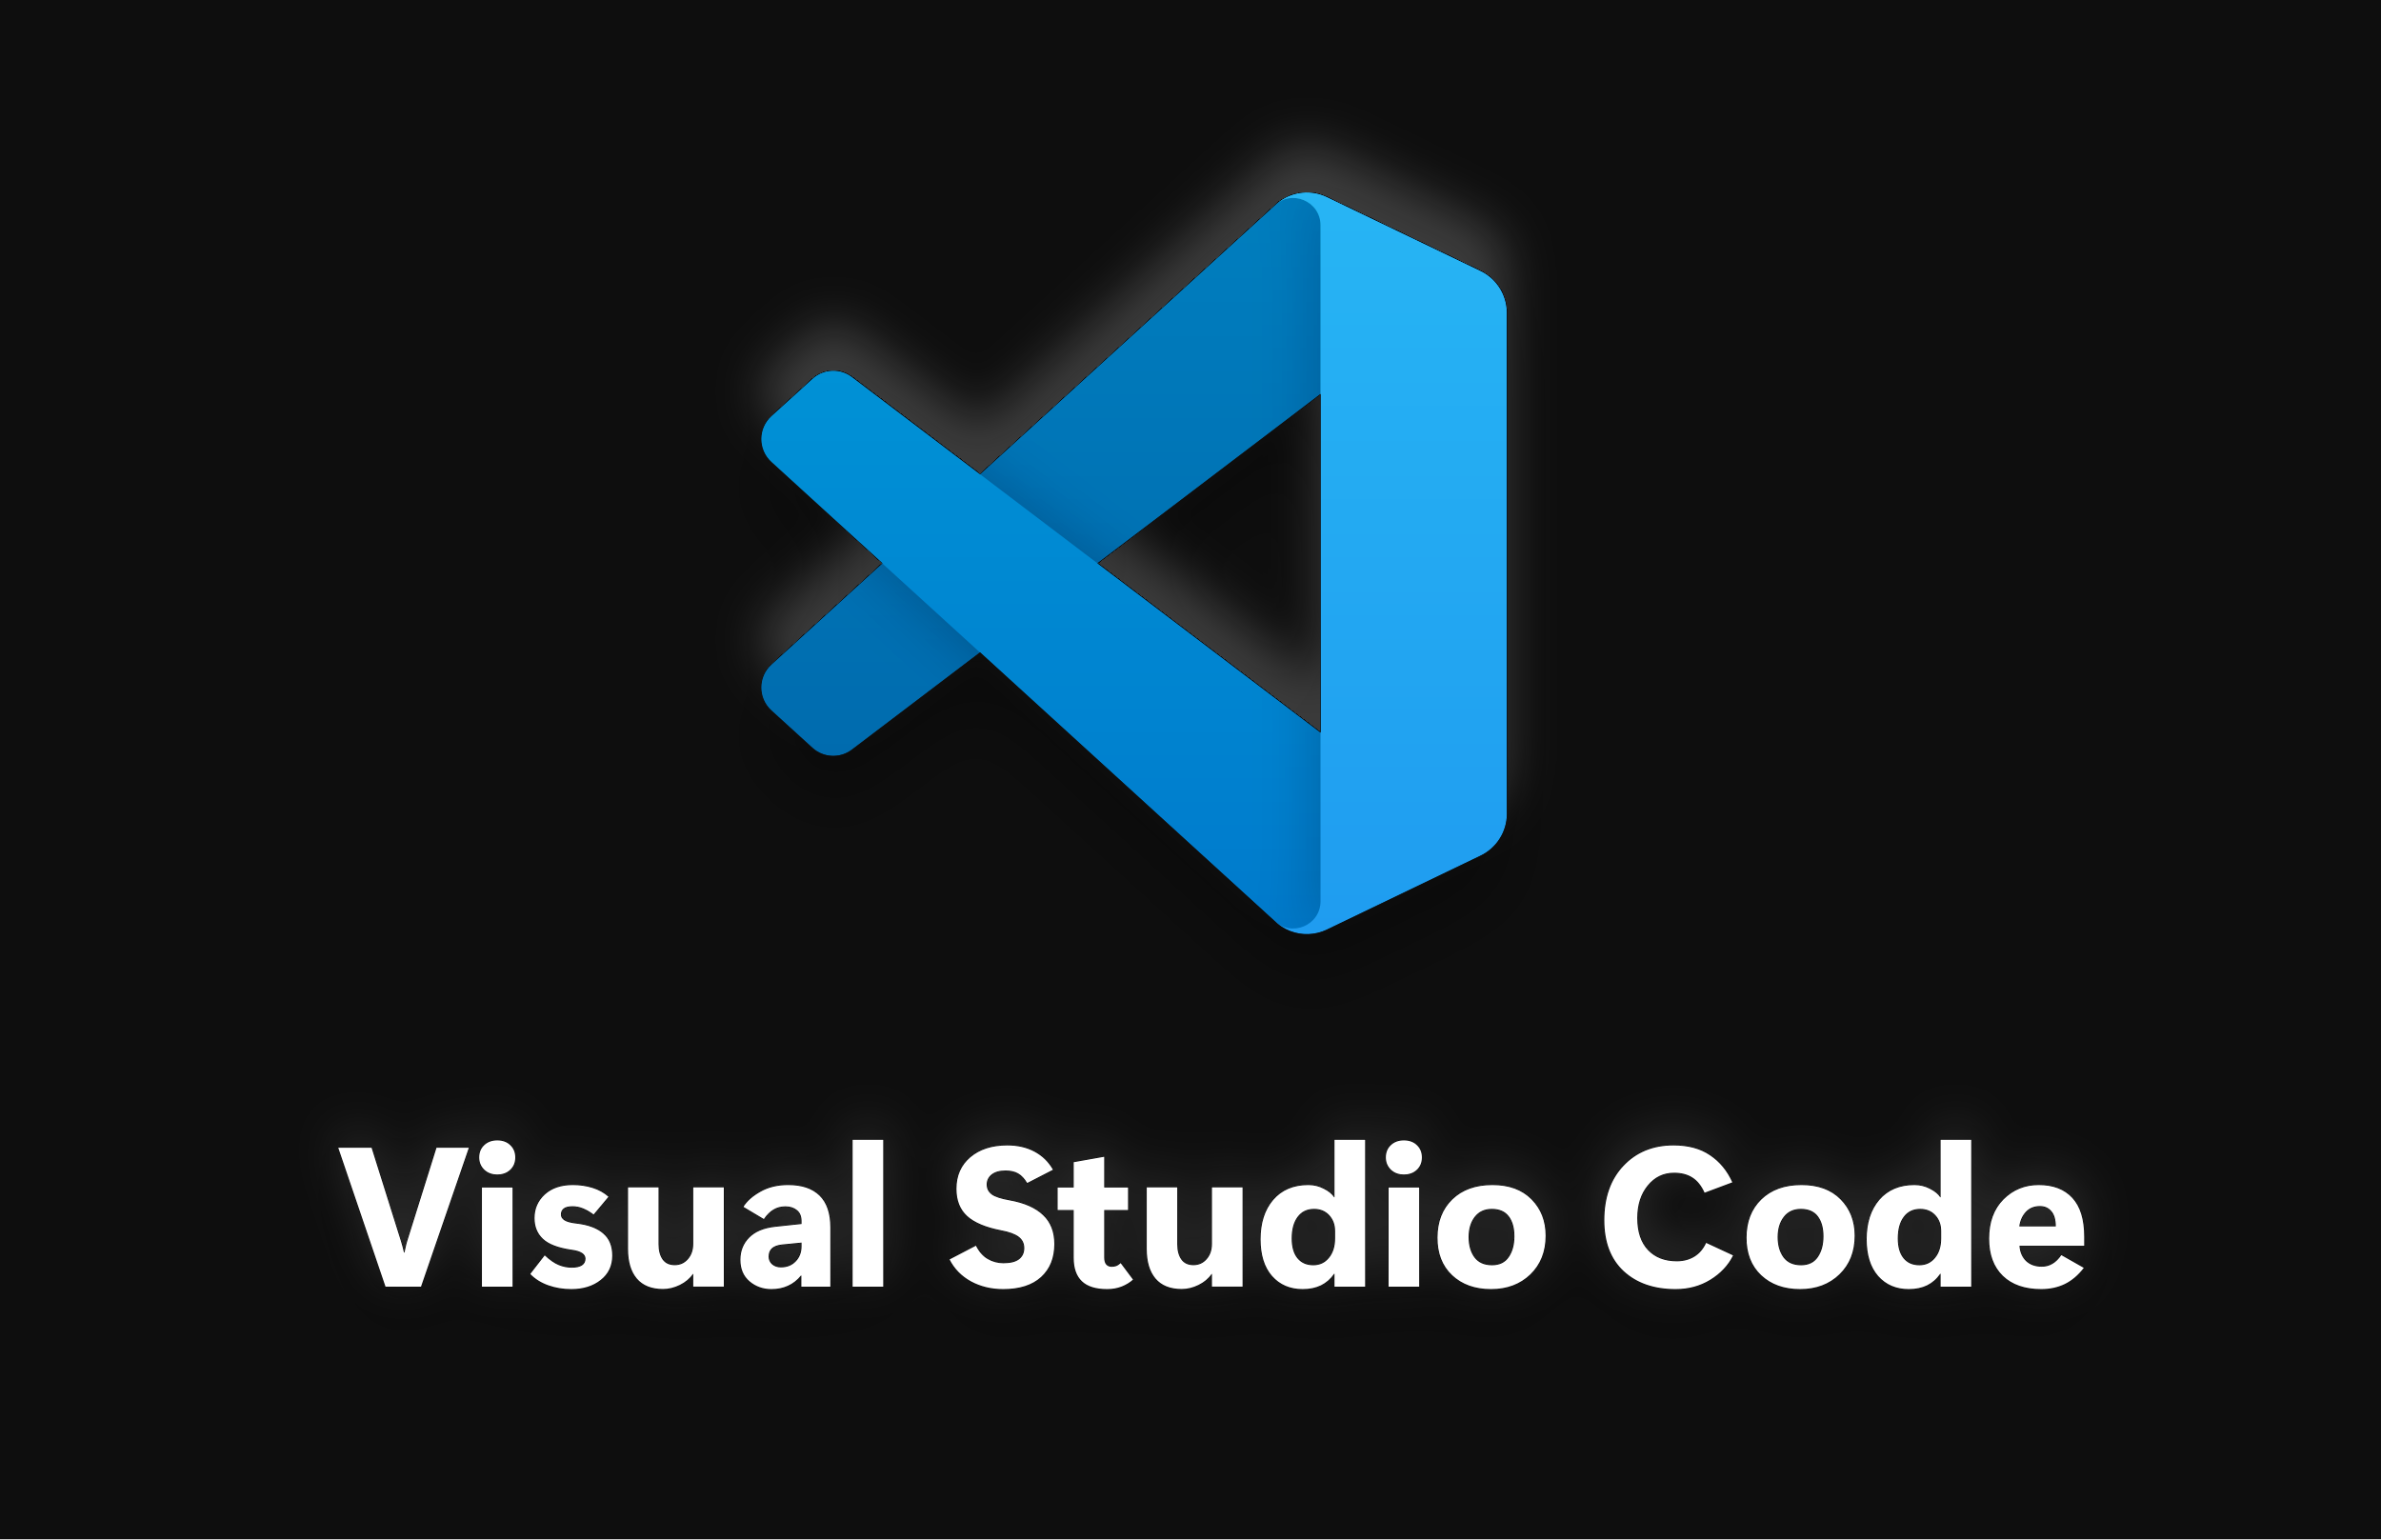
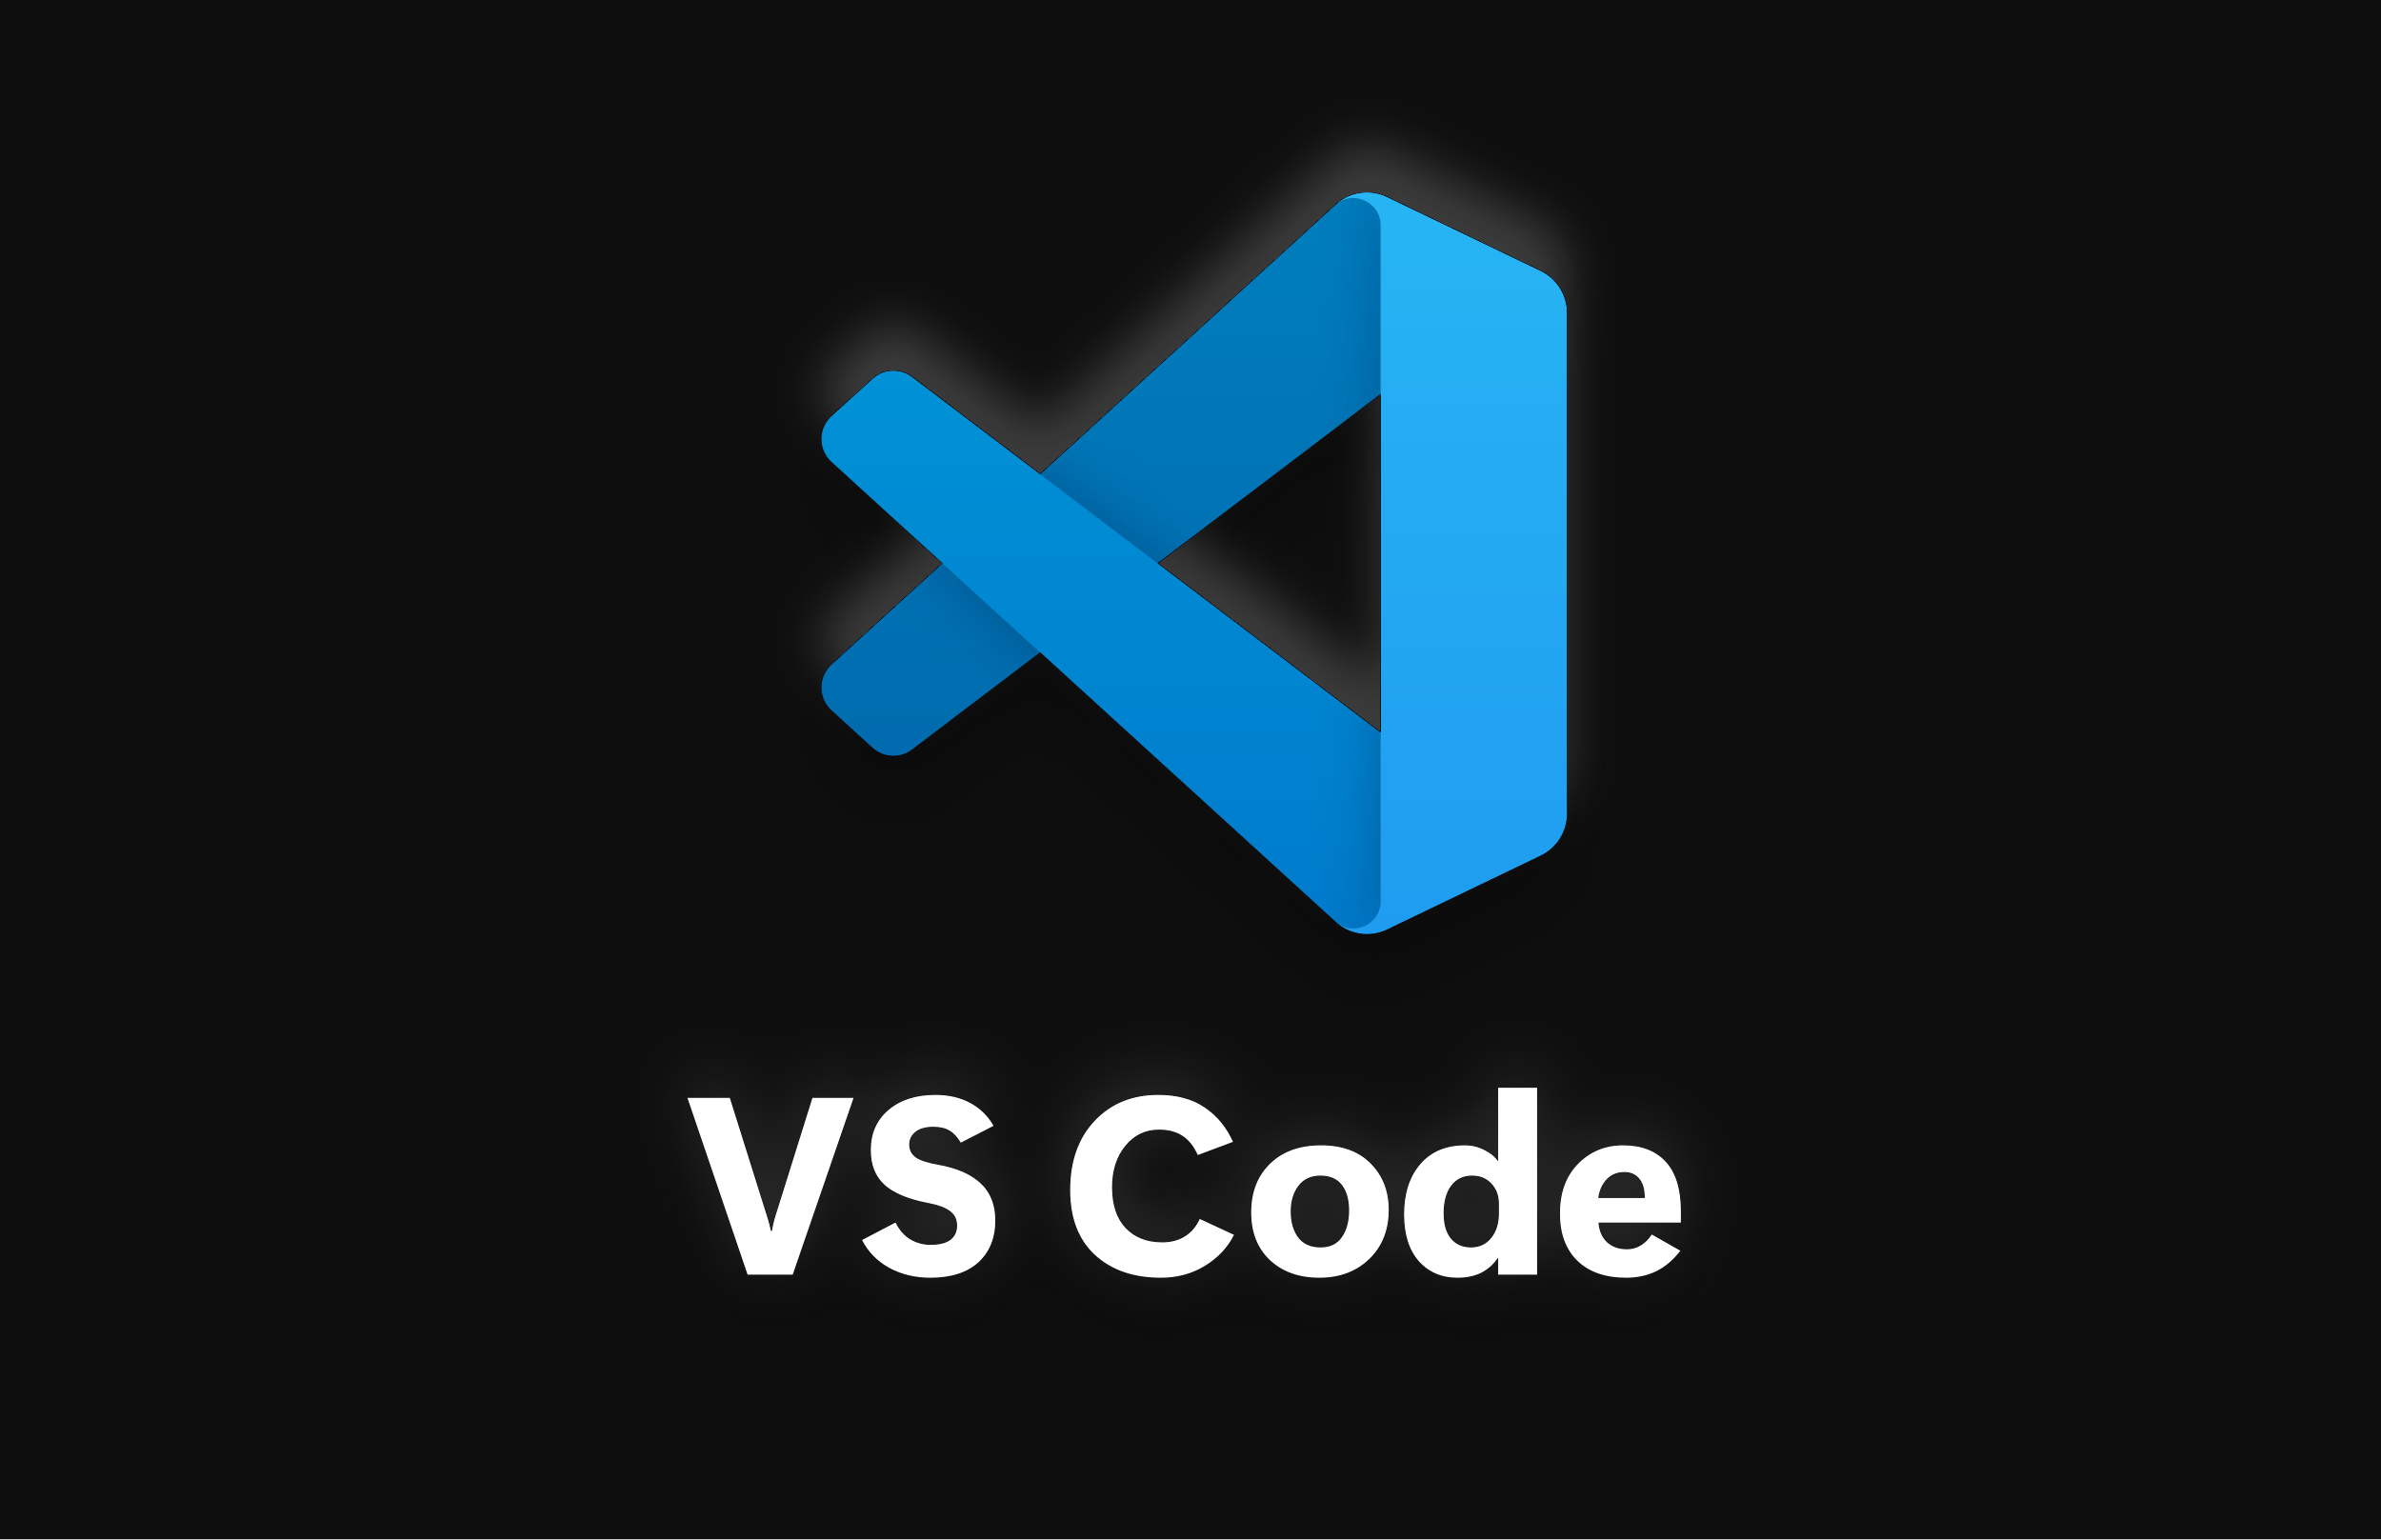
<svg xmlns="http://www.w3.org/2000/svg" width="198" height="128" viewBox="0 0 198 128" fill="none">
  <rect width="198" height="128" fill="#0E0E0E" />
  <g filter="url(#filter0_dd_3913_51)">
-     <path d="M38.989 95.447L35.009 107H32.06L28.129 95.447H30.9L33.342 103.213C33.401 103.396 33.446 103.554 33.478 103.689C33.511 103.818 33.548 103.973 33.591 104.156H33.64C33.683 103.963 33.718 103.802 33.744 103.673C33.771 103.538 33.814 103.375 33.873 103.181L36.298 95.447H38.989ZM41.35 97.67C40.909 97.67 40.55 97.536 40.27 97.268C39.991 96.994 39.851 96.655 39.851 96.252C39.851 95.834 39.991 95.492 40.27 95.229C40.55 94.966 40.909 94.835 41.35 94.835C41.796 94.835 42.156 94.966 42.429 95.229C42.709 95.492 42.848 95.834 42.848 96.252C42.848 96.671 42.709 97.013 42.429 97.276C42.156 97.539 41.796 97.67 41.35 97.67ZM42.623 107H40.077V98.75H42.623V107ZM44.097 105.945L45.298 104.398C45.717 104.79 46.103 105.058 46.458 105.203C46.812 105.348 47.175 105.421 47.545 105.421C47.916 105.421 48.198 105.359 48.391 105.236C48.59 105.107 48.69 104.919 48.69 104.672C48.69 104.484 48.596 104.325 48.407 104.196C48.219 104.067 47.916 103.976 47.497 103.922C46.401 103.761 45.62 103.46 45.153 103.02C44.685 102.58 44.452 102.005 44.452 101.296C44.452 100.517 44.736 99.865 45.306 99.338C45.88 98.812 46.657 98.549 47.634 98.549C48.214 98.549 48.762 98.629 49.278 98.79C49.793 98.951 50.234 99.196 50.599 99.523L49.366 100.998C49.049 100.761 48.751 100.59 48.472 100.482C48.198 100.369 47.911 100.313 47.61 100.313C47.272 100.313 47.024 100.375 46.869 100.498C46.718 100.616 46.643 100.786 46.643 101.006C46.643 101.194 46.74 101.352 46.933 101.481C47.127 101.61 47.468 101.701 47.956 101.755C48.923 101.868 49.656 102.142 50.156 102.577C50.661 103.007 50.913 103.619 50.913 104.414C50.913 105.262 50.591 105.939 49.946 106.444C49.307 106.949 48.493 107.201 47.505 107.201C46.834 107.201 46.2 107.097 45.604 106.887C45.008 106.678 44.505 106.364 44.097 105.945ZM60.194 106.992H57.648V105.945H57.616C57.358 106.321 56.996 106.624 56.529 106.855C56.067 107.081 55.602 107.193 55.135 107.193C54.179 107.193 53.454 106.903 52.959 106.323C52.471 105.743 52.226 104.924 52.226 103.866V98.742H54.764V103.479C54.764 104.006 54.877 104.427 55.102 104.744C55.328 105.056 55.664 105.211 56.11 105.211C56.555 105.211 56.923 105.045 57.213 104.712C57.503 104.379 57.648 103.957 57.648 103.447V98.742H60.194V106.992ZM69.049 107H66.64V106.073H66.607C66.301 106.449 65.941 106.731 65.528 106.919C65.12 107.107 64.66 107.201 64.15 107.201C63.452 107.201 62.848 106.987 62.337 106.557C61.827 106.122 61.572 105.526 61.572 104.768C61.572 104.032 61.816 103.417 62.305 102.923C62.794 102.424 63.514 102.123 64.464 102.021L66.656 101.787V101.538C66.656 101.135 66.527 100.831 66.269 100.627C66.017 100.423 65.7 100.321 65.318 100.321C64.937 100.321 64.601 100.41 64.311 100.587C64.021 100.764 63.758 101.027 63.522 101.376L61.822 100.361C62.117 99.889 62.59 99.47 63.24 99.105C63.89 98.734 64.658 98.549 65.544 98.549C66.683 98.549 67.55 98.841 68.146 99.427C68.748 100.012 69.049 100.893 69.049 102.069V107ZM66.656 103.648V103.334L65.012 103.495C64.631 103.538 64.352 103.646 64.174 103.818C64.002 103.984 63.916 104.212 63.916 104.502C63.916 104.76 64.013 104.975 64.207 105.147C64.4 105.313 64.644 105.397 64.94 105.397C65.445 105.397 65.856 105.233 66.172 104.905C66.495 104.572 66.656 104.153 66.656 103.648ZM70.902 107V94.786H73.448V107H70.902ZM78.966 104.736L81.158 103.592C81.405 104.092 81.727 104.459 82.124 104.696C82.527 104.932 82.968 105.05 83.446 105.05C84.031 105.05 84.466 104.94 84.751 104.72C85.036 104.494 85.178 104.186 85.178 103.793C85.178 103.391 85.022 103.074 84.711 102.843C84.404 102.612 83.918 102.435 83.252 102.311C81.974 102.064 81.034 101.669 80.433 101.127C79.836 100.579 79.538 99.824 79.538 98.863C79.538 97.767 79.925 96.892 80.698 96.236C81.472 95.581 82.492 95.253 83.76 95.253C84.625 95.253 85.382 95.428 86.032 95.777C86.682 96.126 87.192 96.626 87.563 97.276L85.42 98.379C85.205 98.014 84.96 97.751 84.686 97.59C84.413 97.423 84.058 97.34 83.623 97.34C83.118 97.34 82.729 97.45 82.455 97.67C82.186 97.891 82.052 98.167 82.052 98.5C82.052 98.839 82.186 99.112 82.455 99.322C82.723 99.526 83.226 99.693 83.961 99.822C85.186 100.042 86.11 100.45 86.733 101.046C87.361 101.637 87.675 102.44 87.675 103.455C87.675 104.604 87.308 105.518 86.572 106.194C85.836 106.866 84.786 107.201 83.422 107.201C82.433 107.201 81.542 106.987 80.747 106.557C79.957 106.122 79.364 105.515 78.966 104.736ZM94.218 106.412C93.965 106.643 93.654 106.833 93.283 106.984C92.912 107.129 92.51 107.201 92.075 107.201C91.129 107.201 90.428 106.984 89.972 106.549C89.515 106.114 89.287 105.464 89.287 104.599V100.627H87.95V98.75H89.287V96.647L91.825 96.196V98.75H93.807V100.627H91.825V104.583C91.825 104.835 91.878 105.026 91.986 105.155C92.099 105.284 92.254 105.348 92.453 105.348C92.571 105.348 92.689 105.33 92.808 105.292C92.931 105.249 93.06 105.166 93.194 105.042L94.218 106.412ZM103.33 106.992H100.784V105.945H100.751C100.494 106.321 100.131 106.624 99.664 106.855C99.202 107.081 98.737 107.193 98.27 107.193C97.314 107.193 96.589 106.903 96.095 106.323C95.606 105.743 95.362 104.924 95.362 103.866V98.742H97.899V103.479C97.899 104.006 98.012 104.427 98.238 104.744C98.463 105.056 98.799 105.211 99.245 105.211C99.691 105.211 100.059 105.045 100.349 104.712C100.639 104.379 100.784 103.957 100.784 103.447V98.742H103.33V106.992ZM110.943 105.928C110.648 106.353 110.282 106.672 109.847 106.887C109.412 107.097 108.905 107.201 108.325 107.201C107.277 107.201 106.431 106.839 105.787 106.114C105.148 105.383 104.828 104.365 104.828 103.06C104.828 101.696 105.18 100.603 105.884 99.781C106.593 98.96 107.565 98.549 108.8 98.549C109.262 98.549 109.692 98.653 110.089 98.863C110.492 99.067 110.777 99.3 110.943 99.564H110.975V94.786H113.521V107H110.975V105.928H110.943ZM107.414 102.988C107.414 103.702 107.573 104.253 107.89 104.639C108.207 105.026 108.647 105.219 109.211 105.219C109.748 105.219 110.183 105.015 110.516 104.607C110.854 104.199 111.024 103.659 111.024 102.988V102.367C111.024 101.841 110.863 101.403 110.54 101.054C110.218 100.705 109.796 100.531 109.275 100.531C108.69 100.531 108.233 100.751 107.906 101.191C107.578 101.626 107.414 102.225 107.414 102.988ZM116.744 97.67C116.303 97.67 115.944 97.536 115.664 97.268C115.385 96.994 115.245 96.655 115.245 96.252C115.245 95.834 115.385 95.492 115.664 95.229C115.944 94.966 116.303 94.835 116.744 94.835C117.19 94.835 117.55 94.966 117.823 95.229C118.103 95.492 118.242 95.834 118.242 96.252C118.242 96.671 118.103 97.013 117.823 97.276C117.55 97.539 117.19 97.67 116.744 97.67ZM118.017 107H115.471V98.75H118.017V107ZM123.995 107.201C122.657 107.201 121.578 106.815 120.756 106.041C119.94 105.268 119.534 104.223 119.54 102.907C119.545 101.597 119.956 100.544 120.772 99.749C121.594 98.949 122.706 98.549 124.108 98.549C125.488 98.549 126.57 98.946 127.354 99.741C128.139 100.536 128.531 101.543 128.531 102.762C128.531 104.083 128.106 105.155 127.258 105.977C126.409 106.793 125.322 107.201 123.995 107.201ZM124.075 105.219C124.698 105.219 125.163 104.994 125.469 104.543C125.781 104.092 125.937 103.514 125.937 102.811C125.937 102.107 125.781 101.551 125.469 101.143C125.158 100.735 124.688 100.531 124.059 100.531C123.447 100.531 122.972 100.751 122.633 101.191C122.295 101.626 122.126 102.188 122.126 102.875C122.126 103.562 122.287 104.126 122.609 104.567C122.937 105.002 123.426 105.219 124.075 105.219ZM144.12 104.398C143.712 105.219 143.081 105.894 142.227 106.42C141.378 106.941 140.417 107.201 139.343 107.201C137.549 107.201 136.112 106.705 135.032 105.711C133.953 104.712 133.413 103.299 133.413 101.473C133.413 99.588 133.945 98.081 135.008 96.953C136.077 95.82 137.463 95.253 139.166 95.253C140.39 95.253 141.403 95.527 142.203 96.075C143.009 96.618 143.626 97.367 144.056 98.323L141.752 99.185C141.489 98.6 141.15 98.178 140.737 97.92C140.328 97.657 139.821 97.525 139.214 97.525C138.322 97.525 137.589 97.88 137.014 98.589C136.44 99.293 136.152 100.192 136.152 101.288C136.152 102.443 136.448 103.332 137.039 103.955C137.629 104.578 138.43 104.889 139.439 104.889C139.998 104.889 140.487 104.76 140.906 104.502C141.325 104.245 141.65 103.863 141.881 103.358L144.12 104.398ZM149.696 107.201C148.358 107.201 147.279 106.815 146.457 106.041C145.64 105.268 145.235 104.223 145.24 102.907C145.246 101.597 145.656 100.544 146.473 99.749C147.295 98.949 148.406 98.549 149.808 98.549C151.189 98.549 152.271 98.946 153.055 99.741C153.839 100.536 154.231 101.543 154.231 102.762C154.231 104.083 153.807 105.155 152.958 105.977C152.11 106.793 151.022 107.201 149.696 107.201ZM149.776 105.219C150.399 105.219 150.864 104.994 151.17 104.543C151.481 104.092 151.637 103.514 151.637 102.811C151.637 102.107 151.481 101.551 151.17 101.143C150.858 100.735 150.388 100.531 149.76 100.531C149.148 100.531 148.672 100.751 148.334 101.191C147.996 101.626 147.826 102.188 147.826 102.875C147.826 103.562 147.988 104.126 148.31 104.567C148.637 105.002 149.126 105.219 149.776 105.219ZM161.345 105.928C161.05 106.353 160.685 106.672 160.25 106.887C159.815 107.097 159.307 107.201 158.727 107.201C157.68 107.201 156.834 106.839 156.189 106.114C155.55 105.383 155.23 104.365 155.23 103.06C155.23 101.696 155.582 100.603 156.286 99.781C156.995 98.96 157.967 98.549 159.202 98.549C159.664 98.549 160.094 98.653 160.491 98.863C160.894 99.067 161.179 99.3 161.345 99.564H161.378V94.786H163.924V107H161.378V105.928H161.345ZM157.817 102.988C157.817 103.702 157.975 104.253 158.292 104.639C158.609 105.026 159.049 105.219 159.613 105.219C160.15 105.219 160.585 105.015 160.918 104.607C161.257 104.199 161.426 103.659 161.426 102.988V102.367C161.426 101.841 161.265 101.403 160.943 101.054C160.62 100.705 160.199 100.531 159.678 100.531C159.092 100.531 158.636 100.751 158.308 101.191C157.98 101.626 157.817 102.225 157.817 102.988ZM173.318 103.6H167.936C167.973 104.132 168.156 104.556 168.484 104.873C168.817 105.185 169.252 105.34 169.789 105.34C170.116 105.34 170.415 105.26 170.683 105.099C170.957 104.938 171.201 104.696 171.416 104.374L173.285 105.437C172.813 106.049 172.284 106.498 171.698 106.782C171.113 107.062 170.463 107.201 169.749 107.201C168.384 107.201 167.321 106.833 166.558 106.098C165.795 105.356 165.414 104.325 165.414 103.004C165.414 101.634 165.812 100.549 166.606 99.749C167.401 98.949 168.379 98.549 169.539 98.549C170.742 98.549 171.671 98.906 172.327 99.62C172.987 100.334 173.318 101.409 173.318 102.843V103.6ZM170.957 101.989C170.957 101.425 170.836 101.003 170.594 100.724C170.358 100.439 170.039 100.297 169.636 100.297C169.152 100.297 168.76 100.458 168.459 100.78C168.164 101.103 167.984 101.505 167.92 101.989H170.957Z" fill="white" />
+     <path d="M70.986 91.296L65.921 106H62.168L57.164 91.296H60.691L63.798 101.181C63.873 101.413 63.932 101.615 63.973 101.786C64.014 101.95 64.061 102.148 64.116 102.38H64.178C64.232 102.134 64.277 101.929 64.311 101.765C64.345 101.594 64.4 101.386 64.475 101.14L67.561 91.296H70.986ZM71.684 103.119L74.473 101.663C74.787 102.298 75.197 102.767 75.703 103.067C76.216 103.368 76.776 103.519 77.385 103.519C78.13 103.519 78.684 103.378 79.046 103.098C79.408 102.811 79.589 102.418 79.589 101.919C79.589 101.406 79.391 101.003 78.995 100.709C78.605 100.415 77.986 100.189 77.139 100.032C75.512 99.718 74.315 99.215 73.55 98.525C72.791 97.828 72.412 96.867 72.412 95.644C72.412 94.249 72.904 93.135 73.888 92.301C74.873 91.467 76.171 91.05 77.785 91.05C78.885 91.05 79.849 91.272 80.676 91.716C81.503 92.161 82.153 92.796 82.624 93.624L79.897 95.028C79.624 94.564 79.312 94.228 78.964 94.023C78.615 93.811 78.164 93.706 77.61 93.706C76.968 93.706 76.472 93.846 76.124 94.126C75.782 94.406 75.611 94.758 75.611 95.182C75.611 95.613 75.782 95.961 76.124 96.228C76.465 96.488 77.105 96.7 78.041 96.864C79.6 97.144 80.775 97.664 81.568 98.422C82.368 99.174 82.768 100.196 82.768 101.488C82.768 102.951 82.3 104.113 81.363 104.975C80.427 105.829 79.09 106.256 77.354 106.256C76.096 106.256 74.961 105.983 73.95 105.436C72.945 104.882 72.189 104.11 71.684 103.119ZM102.62 102.688C102.1 103.734 101.297 104.592 100.21 105.262C99.13 105.925 97.906 106.256 96.539 106.256C94.256 106.256 92.427 105.624 91.053 104.359C89.679 103.088 88.992 101.29 88.992 98.966C88.992 96.566 89.669 94.649 91.022 93.213C92.383 91.771 94.147 91.05 96.314 91.05C97.872 91.05 99.161 91.398 100.179 92.096C101.205 92.786 101.991 93.74 102.538 94.957L99.605 96.054C99.27 95.309 98.839 94.772 98.313 94.444C97.793 94.109 97.147 93.941 96.375 93.941C95.24 93.941 94.307 94.393 93.576 95.295C92.844 96.19 92.478 97.335 92.478 98.73C92.478 100.2 92.855 101.331 93.606 102.124C94.358 102.917 95.377 103.313 96.662 103.313C97.373 103.313 97.995 103.149 98.528 102.821C99.061 102.493 99.475 102.008 99.769 101.365L102.62 102.688ZM109.715 106.256C108.013 106.256 106.639 105.764 105.593 104.78C104.554 103.795 104.038 102.466 104.045 100.791C104.052 99.123 104.575 97.783 105.614 96.772C106.66 95.753 108.075 95.244 109.859 95.244C111.616 95.244 112.993 95.749 113.991 96.761C114.989 97.773 115.488 99.055 115.488 100.606C115.488 102.288 114.948 103.652 113.868 104.698C112.788 105.737 111.404 106.256 109.715 106.256ZM109.818 103.734C110.611 103.734 111.202 103.447 111.592 102.873C111.988 102.298 112.187 101.563 112.187 100.668C112.187 99.772 111.988 99.065 111.592 98.545C111.195 98.026 110.597 97.766 109.797 97.766C109.018 97.766 108.413 98.046 107.982 98.607C107.552 99.161 107.336 99.875 107.336 100.75C107.336 101.625 107.542 102.343 107.952 102.903C108.369 103.457 108.991 103.734 109.818 103.734ZM124.542 104.636C124.167 105.176 123.702 105.583 123.148 105.856C122.594 106.123 121.948 106.256 121.21 106.256C119.877 106.256 118.8 105.795 117.98 104.872C117.167 103.942 116.76 102.647 116.76 100.986C116.76 99.249 117.208 97.858 118.103 96.812C119.005 95.767 120.243 95.244 121.815 95.244C122.403 95.244 122.95 95.377 123.456 95.644C123.968 95.903 124.331 96.201 124.542 96.536H124.583V90.455H127.824V106H124.583V104.636H124.542ZM120.051 100.894C120.051 101.803 120.253 102.503 120.656 102.996C121.06 103.488 121.62 103.734 122.338 103.734C123.021 103.734 123.575 103.474 123.999 102.955C124.43 102.435 124.645 101.748 124.645 100.894V100.104C124.645 99.434 124.44 98.877 124.03 98.433C123.62 97.988 123.083 97.766 122.42 97.766C121.675 97.766 121.094 98.046 120.677 98.607C120.26 99.161 120.051 99.923 120.051 100.894ZM139.78 101.673H132.93C132.978 102.35 133.21 102.89 133.627 103.293C134.051 103.689 134.605 103.888 135.289 103.888C135.706 103.888 136.085 103.785 136.427 103.58C136.775 103.375 137.086 103.067 137.36 102.657L139.739 104.011C139.137 104.79 138.464 105.361 137.719 105.723C136.974 106.079 136.146 106.256 135.237 106.256C133.501 106.256 132.147 105.788 131.177 104.852C130.206 103.908 129.721 102.596 129.721 100.914C129.721 99.171 130.227 97.79 131.238 96.772C132.25 95.753 133.494 95.244 134.971 95.244C136.502 95.244 137.685 95.698 138.519 96.607C139.359 97.517 139.78 98.884 139.78 100.709V101.673ZM136.775 99.622C136.775 98.904 136.622 98.368 136.314 98.012C136.013 97.65 135.606 97.469 135.094 97.469C134.479 97.469 133.979 97.674 133.597 98.084C133.221 98.494 132.992 99.007 132.91 99.622H136.775Z" fill="white" />
  </g>
  <g filter="url(#filter1_dd_3913_51)">
-     <mask id="mask0_3913_51" style="mask-type:alpha" maskUnits="userSpaceOnUse" x="63" y="16" width="63" height="62">
-       <path fill-rule="evenodd" clip-rule="evenodd" d="M107.278 77.417C108.254 77.797 109.368 77.773 110.353 77.299L123.118 71.156C124.46 70.511 125.313 69.153 125.313 67.664V26.016C125.313 24.527 124.46 23.17 123.118 22.524L110.353 16.382C109.06 15.759 107.546 15.912 106.411 16.737C106.249 16.855 106.094 16.987 105.949 17.132L81.513 39.426L70.869 31.346C69.878 30.594 68.492 30.656 67.572 31.493L64.158 34.598C63.032 35.622 63.031 37.393 64.155 38.419L73.386 46.84L64.155 55.262C63.031 56.287 63.032 58.058 64.158 59.082L67.572 62.188C68.492 63.025 69.878 63.086 70.869 62.334L81.513 54.255L105.949 76.549C106.336 76.935 106.79 77.227 107.278 77.417ZM109.822 32.765L91.28 46.84L109.822 60.915V32.765Z" fill="white" />
+     <mask id="mask0_3913_51" style="mask-type:alpha" maskUnits="userSpaceOnUse" x="68" y="16" width="63" height="62">
+       <path fill-rule="evenodd" clip-rule="evenodd" d="M112.278 77.417C113.254 77.797 114.368 77.773 115.353 77.299L128.118 71.156C129.46 70.511 130.313 69.153 130.313 67.664V26.016C130.313 24.527 129.46 23.17 128.118 22.524L115.353 16.382C114.06 15.759 112.546 15.912 111.411 16.737C111.249 16.855 111.094 16.987 110.949 17.132L86.513 39.426L75.869 31.346C74.878 30.594 73.492 30.656 72.572 31.493L69.158 34.598C68.032 35.622 68.031 37.393 69.155 38.419L78.386 46.84L69.155 55.262C68.031 56.287 68.032 58.058 69.158 59.082L72.572 62.188C73.492 63.025 74.878 63.086 75.869 62.334L86.513 54.255L110.949 76.549C111.336 76.935 111.79 77.227 112.278 77.417ZM114.822 32.765L96.28 46.84L114.822 60.915V32.765Z" fill="white" />
    </mask>
    <g mask="url(#mask0_3913_51)">
-       <path d="M123.119 22.534L110.344 16.383C108.865 15.671 107.098 15.971 105.938 17.132L64.118 55.262C62.993 56.287 62.994 58.058 64.121 59.082L67.537 62.188C68.457 63.025 69.844 63.087 70.835 62.334L121.196 24.13C122.886 22.848 125.313 24.053 125.313 26.174V26.025C125.313 24.537 124.46 23.18 123.119 22.534Z" fill="#0065A9" />
+       <path d="M128.119 22.534L115.344 16.383C113.865 15.671 112.098 15.971 110.938 17.132L69.118 55.262C67.993 56.287 67.994 58.058 69.121 59.082L72.537 62.188C73.457 63.025 74.844 63.087 75.835 62.334L126.196 24.13C127.886 22.848 130.313 24.053 130.313 26.174V26.025C130.313 24.537 129.46 23.18 128.119 22.534Z" fill="#0065A9" />
      <g filter="url(#filter2_d_3913_51)">
-         <path d="M123.119 71.147L110.344 77.297C108.865 78.009 107.098 77.709 105.938 76.549L64.118 38.419C62.993 37.393 62.994 35.622 64.121 34.598L67.537 31.493C68.457 30.655 69.844 30.594 70.835 31.346L121.196 69.551C122.886 70.832 125.313 69.627 125.313 67.507V67.655C125.313 69.144 124.46 70.501 123.119 71.147Z" fill="#007ACC" />
+         <path d="M128.119 71.147L115.344 77.297C113.865 78.009 112.098 77.709 110.938 76.549L69.118 38.419C67.993 37.393 67.994 35.622 69.121 34.598L72.537 31.493C73.457 30.655 74.844 30.594 75.835 31.346L126.196 69.551C127.886 70.832 130.313 69.627 130.313 67.507V67.655C130.313 69.144 129.46 70.501 128.119 71.147Z" fill="#007ACC" />
      </g>
      <g filter="url(#filter3_d_3913_51)">
-         <path d="M110.344 77.298C108.865 78.01 107.098 77.709 105.938 76.548C107.367 77.978 109.813 76.966 109.813 74.943V18.737C109.813 16.715 107.367 15.702 105.938 17.132C107.098 15.971 108.865 15.671 110.344 16.382L123.117 22.524C124.459 23.17 125.313 24.527 125.313 26.016V67.664C125.313 69.153 124.459 70.511 123.117 71.156L110.344 77.298Z" fill="#1F9CF0" />
+         <path d="M115.344 77.298C113.865 78.01 112.098 77.709 110.938 76.548C112.367 77.978 114.813 76.966 114.813 74.943V18.737C114.813 16.715 112.367 15.702 110.938 17.132C112.098 15.971 113.865 15.671 115.344 16.382L128.117 22.524C129.459 23.17 130.313 24.527 130.313 26.016V67.664C130.313 69.153 129.459 70.511 128.117 71.156L115.344 77.298Z" fill="#1F9CF0" />
      </g>
      <g style="mix-blend-mode:overlay" opacity="0.25">
-         <path fill-rule="evenodd" clip-rule="evenodd" d="M107.24 77.417C108.217 77.797 109.33 77.773 110.316 77.299L123.081 71.156C124.422 70.511 125.275 69.153 125.275 67.664V26.016C125.275 24.527 124.422 23.17 123.081 22.524L110.316 16.382C109.022 15.759 107.509 15.912 106.373 16.737C106.211 16.855 106.057 16.987 105.912 17.132L81.475 39.426L70.831 31.346C69.84 30.594 68.454 30.656 67.534 31.493L64.12 34.598C62.994 35.622 62.993 37.393 64.117 38.419L73.348 46.84L64.117 55.262C62.993 56.287 62.994 58.058 64.12 59.082L67.534 62.188C68.454 63.025 69.84 63.086 70.831 62.334L81.475 54.255L105.912 76.549C106.298 76.935 106.752 77.227 107.24 77.417ZM109.784 32.766L91.243 46.84L109.784 60.915V32.766Z" fill="url(#paint0_linear_3913_51)" />
+         <path fill-rule="evenodd" clip-rule="evenodd" d="M112.24 77.417C113.217 77.797 114.33 77.773 115.316 77.299L128.081 71.156C129.422 70.511 130.275 69.153 130.275 67.664V26.016C130.275 24.527 129.422 23.17 128.081 22.524L115.316 16.382C114.022 15.759 112.509 15.912 111.373 16.737C111.211 16.855 111.057 16.987 110.912 17.132L86.475 39.426L75.831 31.346C74.84 30.594 73.454 30.656 72.534 31.493L69.12 34.598C67.994 35.622 67.993 37.393 69.117 38.419L78.348 46.84L69.117 55.262C67.993 56.287 67.994 58.058 69.12 59.082L72.534 62.188C73.454 63.025 74.84 63.086 75.831 62.334L86.475 54.255L110.912 76.549C111.298 76.935 111.752 77.227 112.24 77.417ZM114.784 32.766L96.243 46.84L114.784 60.915V32.766Z" fill="url(#paint0_linear_3913_51)" />
      </g>
    </g>
  </g>
  <defs>
-     <filter id="filter0_dd_3913_51" x="22.629" y="89.786" width="156.188" height="24.915" filterUnits="userSpaceOnUse" color-interpolation-filters="sRGB">
+     <filter id="filter0_dd_3913_51" x="50.164" y="84.091" width="96.616" height="31.71" filterUnits="userSpaceOnUse" color-interpolation-filters="sRGB">
      <feFlood flood-opacity="0" result="BackgroundImageFix" />
      <feColorMatrix in="SourceAlpha" type="matrix" values="0 0 0 0 0 0 0 0 0 0 0 0 0 0 0 0 0 0 127 0" result="hardAlpha" />
-       <feOffset dy="2" />
-       <feGaussianBlur stdDeviation="2.75" />
+       <feOffset dy="2.545" />
+       <feGaussianBlur stdDeviation="3.5" />
      <feComposite in2="hardAlpha" operator="out" />
      <feColorMatrix type="matrix" values="0 0 0 0 0 0 0 0 0 0 0 0 0 0 0 0 0 0 0.25 0" />
      <feBlend mode="normal" in2="BackgroundImageFix" result="effect1_dropShadow_3913_51" />
      <feColorMatrix in="SourceAlpha" type="matrix" values="0 0 0 0 0 0 0 0 0 0 0 0 0 0 0 0 0 0 127 0" result="hardAlpha" />
-       <feOffset dy="-1" />
-       <feGaussianBlur stdDeviation="2" />
+       <feOffset dy="-1.273" />
+       <feGaussianBlur stdDeviation="2.545" />
      <feComposite in2="hardAlpha" operator="out" />
      <feColorMatrix type="matrix" values="0 0 0 0 1 0 0 0 0 1 0 0 0 0 1 0 0 0 0.15 0" />
      <feBlend mode="normal" in2="effect1_dropShadow_3913_51" result="effect2_dropShadow_3913_51" />
      <feBlend mode="normal" in="SourceGraphic" in2="effect2_dropShadow_3913_51" result="shape" />
    </filter>
-     <filter id="filter1_dd_3913_51" x="57.812" y="8" width="73" height="79.18" filterUnits="userSpaceOnUse" color-interpolation-filters="sRGB">
+     <filter id="filter1_dd_3913_51" x="62.812" y="8" width="73" height="79.18" filterUnits="userSpaceOnUse" color-interpolation-filters="sRGB">
      <feFlood flood-opacity="0" result="BackgroundImageFix" />
      <feColorMatrix in="SourceAlpha" type="matrix" values="0 0 0 0 0 0 0 0 0 0 0 0 0 0 0 0 0 0 127 0" result="hardAlpha" />
      <feOffset dy="4" />
      <feGaussianBlur stdDeviation="2.75" />
      <feComposite in2="hardAlpha" operator="out" />
      <feColorMatrix type="matrix" values="0 0 0 0 0 0 0 0 0 0 0 0 0 0 0 0 0 0 0.25 0" />
      <feBlend mode="normal" in2="BackgroundImageFix" result="effect1_dropShadow_3913_51" />
      <feColorMatrix in="SourceAlpha" type="matrix" values="0 0 0 0 0 0 0 0 0 0 0 0 0 0 0 0 0 0 127 0" result="hardAlpha" />
      <feOffset dy="-4" />
      <feGaussianBlur stdDeviation="2" />
      <feComposite in2="hardAlpha" operator="out" />
      <feColorMatrix type="matrix" values="0 0 0 0 1 0 0 0 0 1 0 0 0 0 1 0 0 0 0.19 0" />
      <feBlend mode="normal" in2="effect1_dropShadow_3913_51" result="effect2_dropShadow_3913_51" />
      <feBlend mode="normal" in="SourceGraphic" in2="effect2_dropShadow_3913_51" result="shape" />
    </filter>
-     <filter id="filter2_d_3913_51" x="58.108" y="25.654" width="72.371" height="57.192" filterUnits="userSpaceOnUse" color-interpolation-filters="sRGB">
+     <filter id="filter2_d_3913_51" x="63.108" y="25.654" width="72.371" height="57.192" filterUnits="userSpaceOnUse" color-interpolation-filters="sRGB">
      <feFlood flood-opacity="0" result="BackgroundImageFix" />
      <feColorMatrix in="SourceAlpha" type="matrix" values="0 0 0 0 0 0 0 0 0 0 0 0 0 0 0 0 0 0 127 0" result="hardAlpha" />
      <feOffset />
      <feGaussianBlur stdDeviation="2.583" />
      <feColorMatrix type="matrix" values="0 0 0 0 0 0 0 0 0 0 0 0 0 0 0 0 0 0 0.25 0" />
      <feBlend mode="overlay" in2="BackgroundImageFix" result="effect1_dropShadow_3913_51" />
      <feBlend mode="normal" in="SourceGraphic" in2="effect1_dropShadow_3913_51" result="shape" />
    </filter>
-     <filter id="filter3_d_3913_51" x="100.771" y="10.833" width="29.708" height="72.014" filterUnits="userSpaceOnUse" color-interpolation-filters="sRGB">
+     <filter id="filter3_d_3913_51" x="105.771" y="10.833" width="29.708" height="72.014" filterUnits="userSpaceOnUse" color-interpolation-filters="sRGB">
      <feFlood flood-opacity="0" result="BackgroundImageFix" />
      <feColorMatrix in="SourceAlpha" type="matrix" values="0 0 0 0 0 0 0 0 0 0 0 0 0 0 0 0 0 0 127 0" result="hardAlpha" />
      <feOffset />
      <feGaussianBlur stdDeviation="2.583" />
      <feColorMatrix type="matrix" values="0 0 0 0 0 0 0 0 0 0 0 0 0 0 0 0 0 0 0.25 0" />
      <feBlend mode="overlay" in2="BackgroundImageFix" result="effect1_dropShadow_3913_51" />
      <feBlend mode="normal" in="SourceGraphic" in2="effect1_dropShadow_3913_51" result="shape" />
    </filter>
-     <linearGradient id="paint0_linear_3913_51" x1="94.275" y1="16" x2="94.275" y2="77.68" gradientUnits="userSpaceOnUse">
+     <linearGradient id="paint0_linear_3913_51" x1="99.275" y1="16" x2="99.275" y2="77.68" gradientUnits="userSpaceOnUse">
      <stop stop-color="white" />
      <stop offset="1" stop-color="white" stop-opacity="0" />
    </linearGradient>
  </defs>
</svg>
